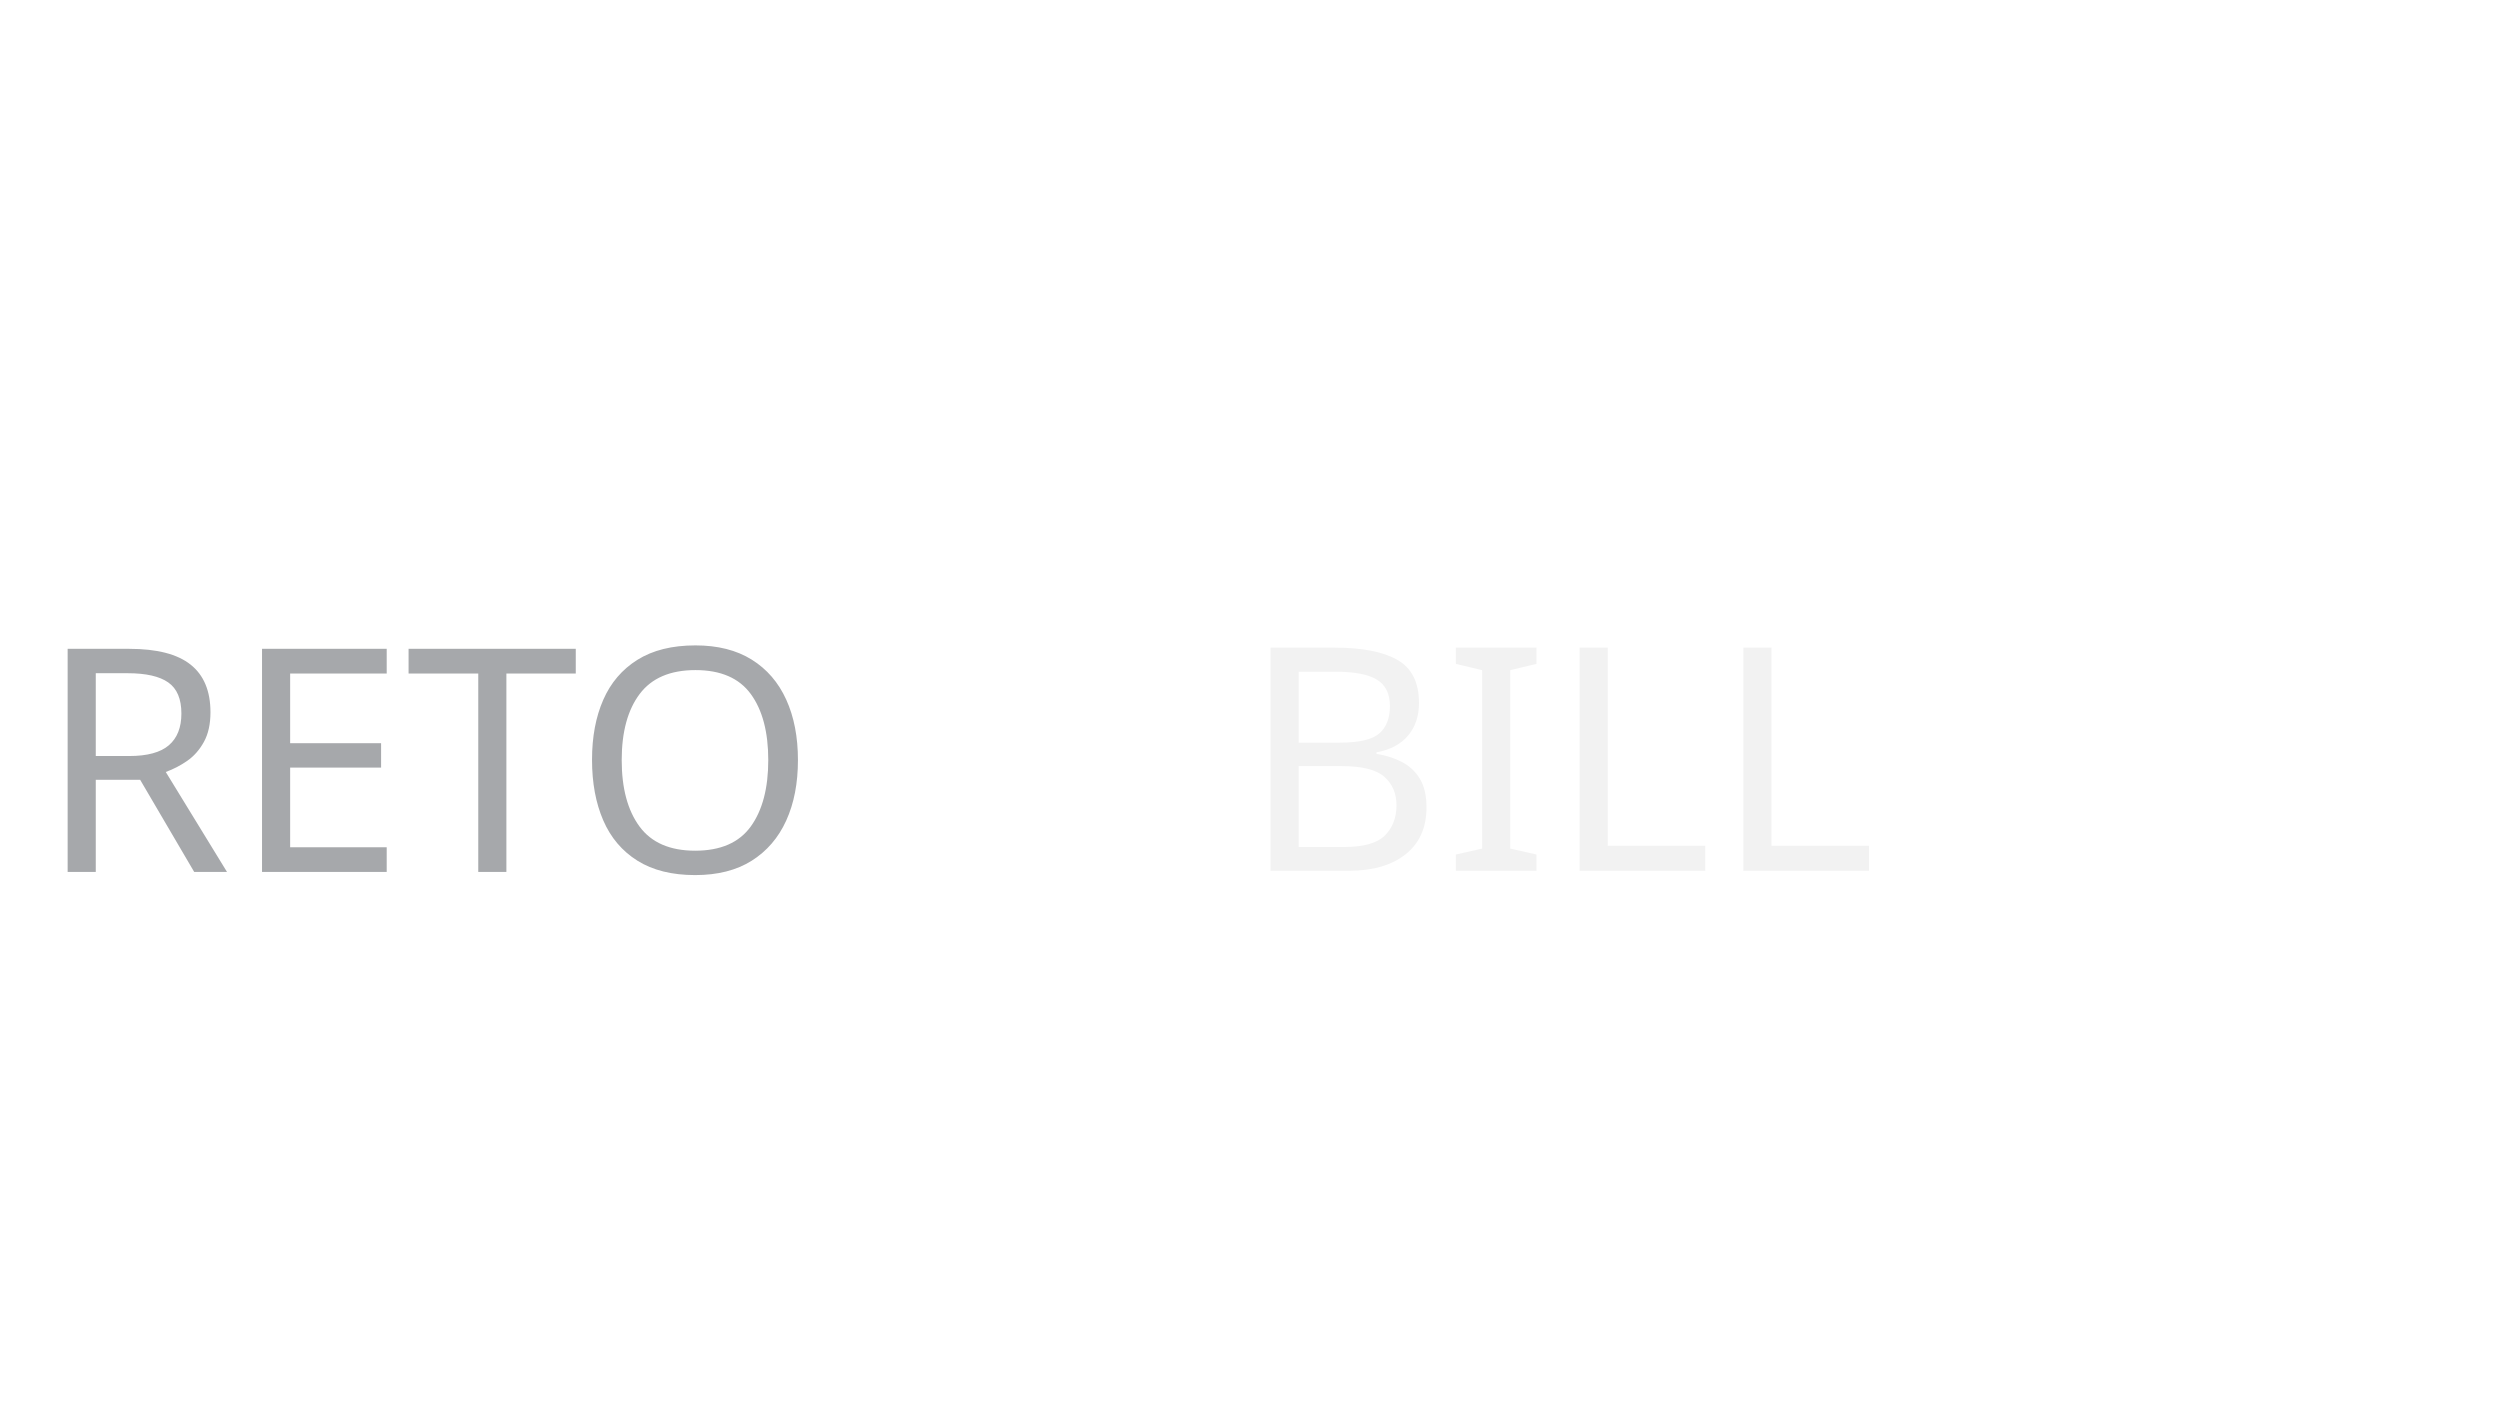
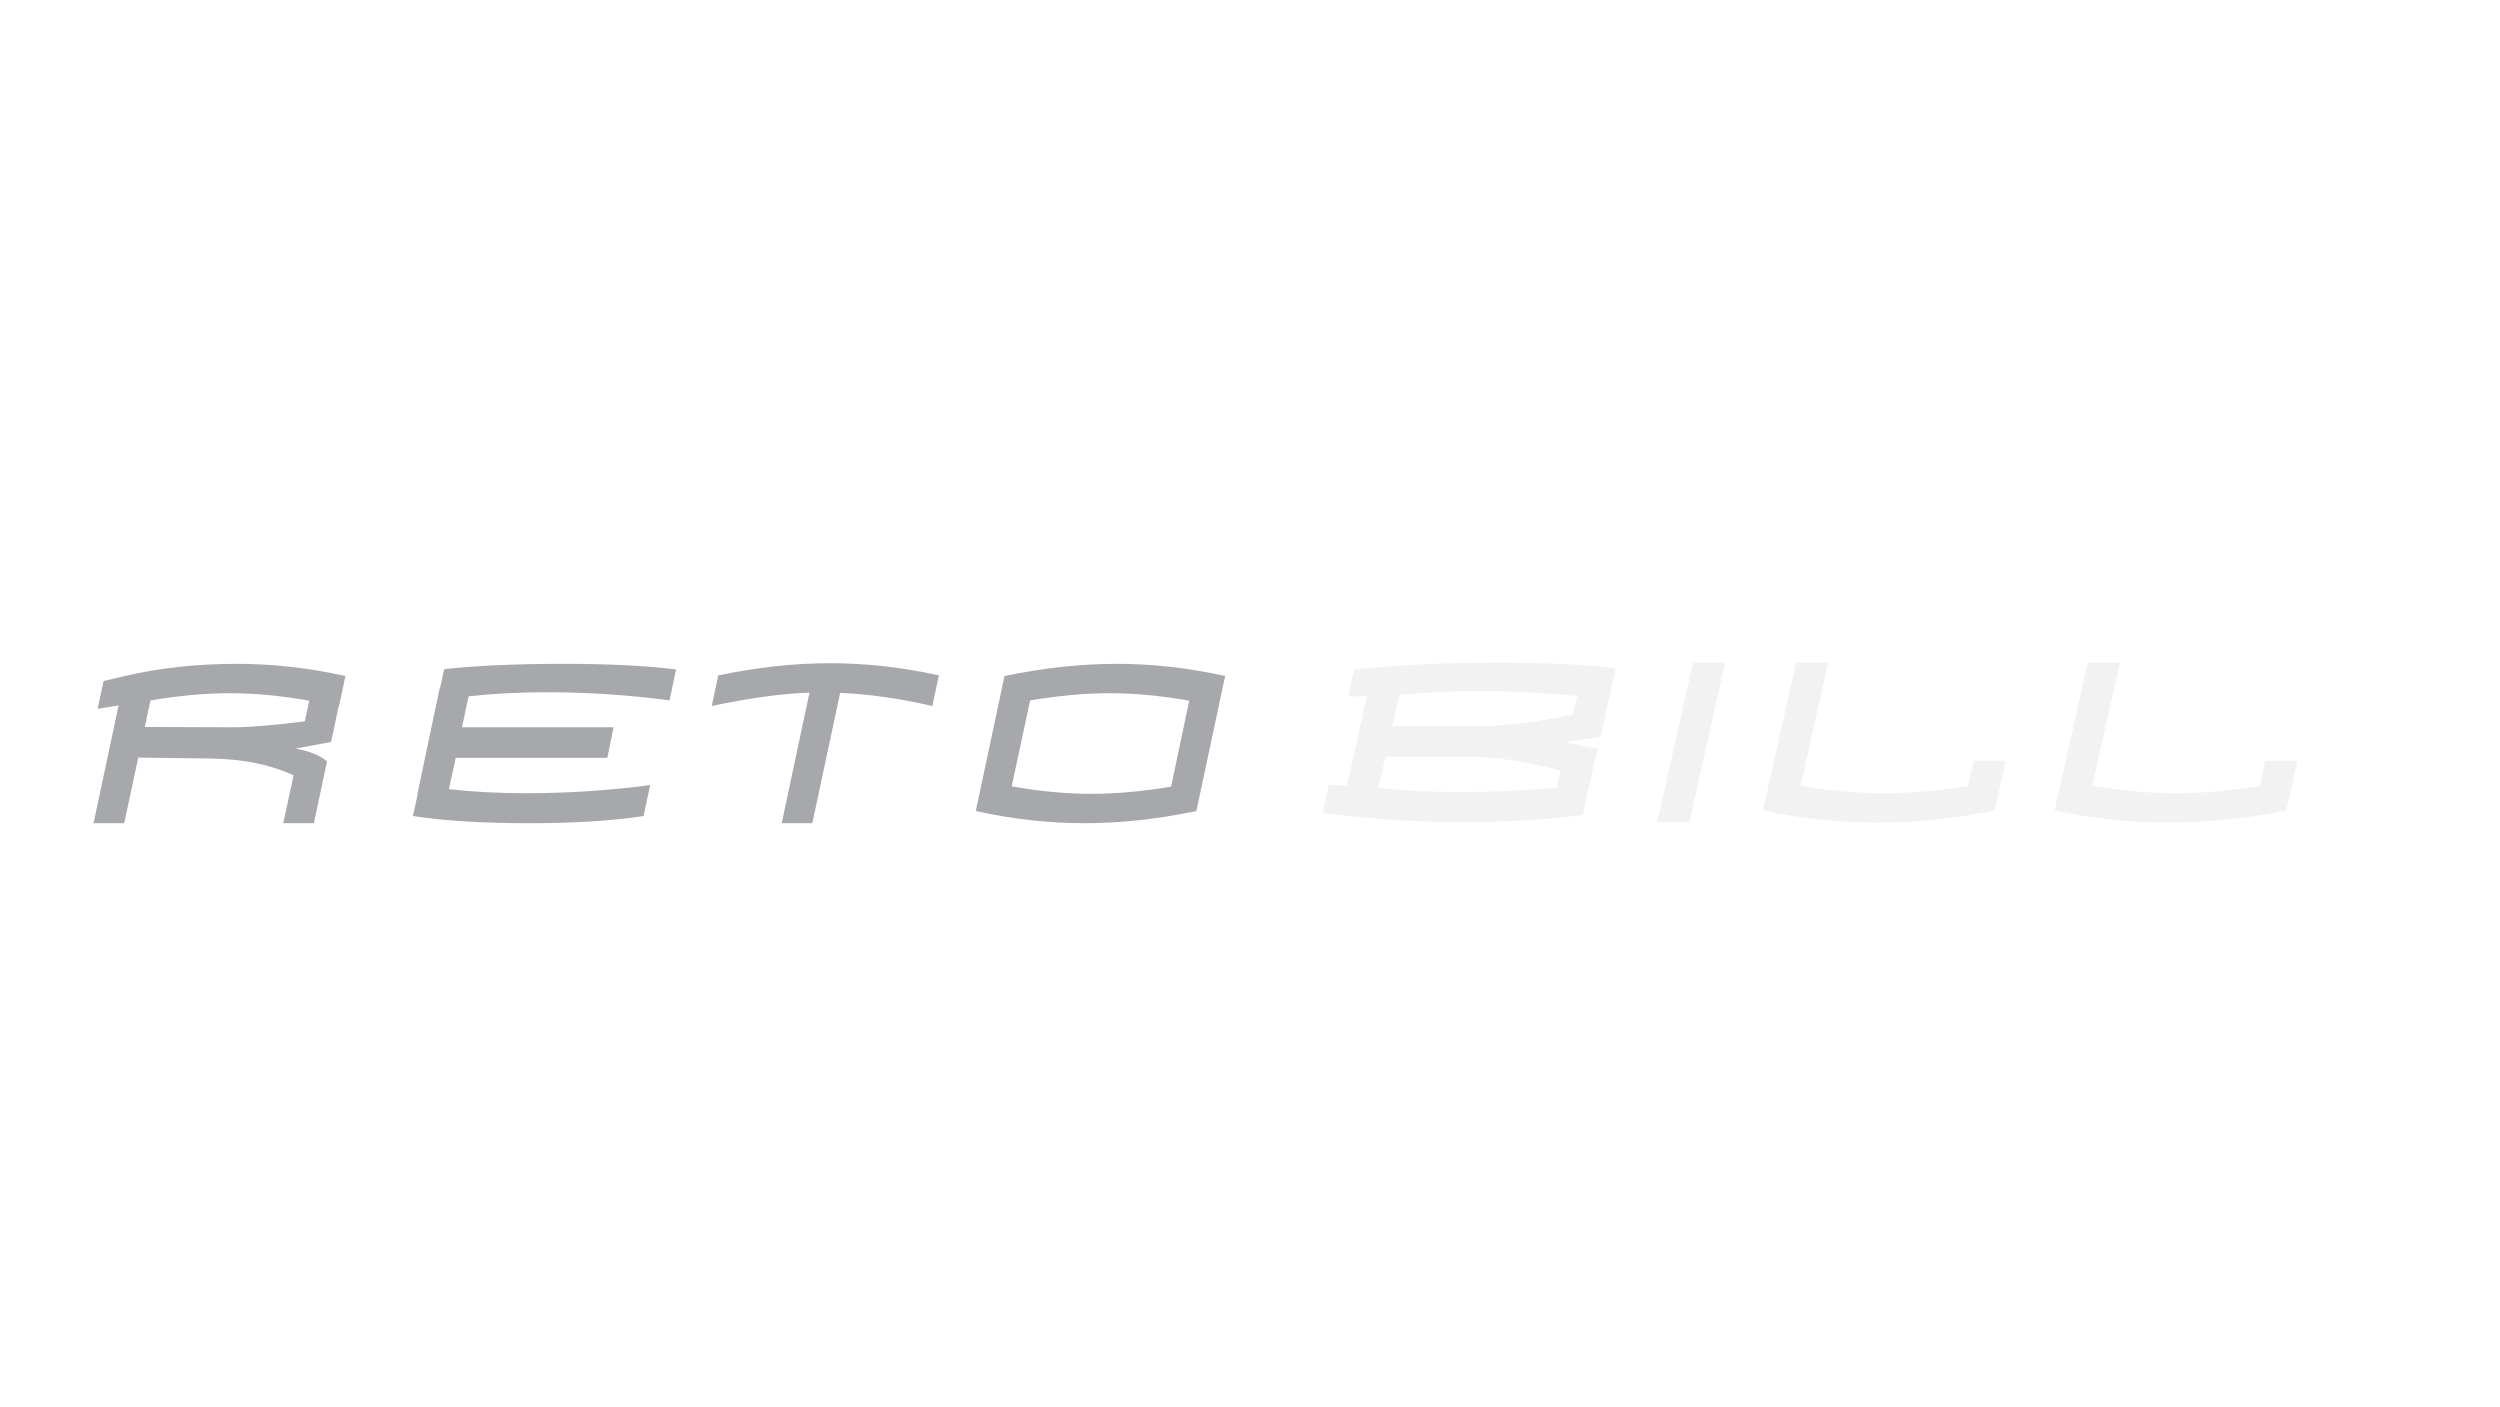
<svg xmlns="http://www.w3.org/2000/svg" width="100%" height="100%" viewBox="0 0 1536 864" version="1.1" xml:space="preserve" style="fill-rule:evenodd;clip-rule:evenodd;stroke-linejoin:round;stroke-miterlimit:2;">
  <g transform="matrix(1,0,0,1,-48,444)">
-     <g transform="matrix(192,0,0,192,783.2531,91.73231)">
-         </g>
-     <text x="70.933px" y="91.732px" style="font-family:'Homoarakhn';font-size:192px;fill:rgb(166,168,171);">RETO</text>
+     <path d="M229.717,15.892C238.293,17.556 244.693,20.18 248.917,23.764L240.853,61.78L222.037,61.78L228.373,32.404C214.165,25.748 197.141,22.292 177.301,22.036L132.949,21.46L124.309,61.78L105.493,61.78L120.853,-10.604L107.989,-8.492L111.637,-25.58L124.693,-28.652C145.941,-33.644 168.917,-36.14 193.621,-36.14C215.637,-36.14 237.845,-33.644 260.245,-28.652L256.213,-9.836L256.021,-9.836L251.413,11.86L229.717,15.892ZM136.981,2.644L190.357,2.836C201.365,2.836 216.341,1.62 235.285,-0.812L237.973,-13.484C220.949,-16.556 204.629,-18.092 189.013,-18.092C174.421,-18.092 158.229,-16.62 140.437,-13.676L136.981,2.644Z" style="fill:rgb(166,168,171);fill-rule:nonzero;" />
+     <path d="M318.229,-21.548L318.421,-21.548L320.917,-32.876C340.629,-35.052 365.077,-36.14 394.261,-36.14C422.165,-36.14 445.205,-34.988 463.381,-32.684L459.349,-13.676C434.645,-17.004 409.557,-18.668 384.085,-18.668C366.677,-18.668 350.613,-17.836 335.893,-16.172L331.861,2.836L424.981,2.836L421.141,21.652L328.021,21.652L323.797,40.852C338.261,42.516 354.133,43.348 371.413,43.348C396.885,43.348 422.229,41.684 447.445,38.356L443.413,57.364C424.213,60.308 400.853,61.78 373.333,61.78C344.533,61.78 320.661,60.308 301.717,57.364L304.597,44.116L304.405,44.116L318.229,-21.548Z" style="fill:rgb(166,168,171);fill-rule:nonzero;" />
+     <path d="M489.301,-29.036C513.109,-34.028 536.021,-36.524 558.037,-36.524C580.053,-36.524 602.325,-34.028 624.853,-29.036L620.821,-10.22C600.981,-14.828 582.101,-17.516 564.181,-18.284L547.093,61.78L528.277,61.78L545.365,-18.476C528.085,-17.836 508.053,-15.084 485.269,-10.22L489.301,-29.036Z" style="fill:rgb(166,168,171);fill-rule:nonzero;" />
+     <path d="M767.509,39.316L778.645,-13.484C761.621,-16.556 745.237,-18.092 729.493,-18.092C714.901,-18.092 698.709,-16.62 680.917,-13.676L669.589,39.124C686.741,42.196 703.189,43.732 718.933,43.732C733.525,43.732 749.717,42.26 767.509,39.316ZM783.061,54.292C759.253,59.284 736.341,61.78 714.325,61.78C692.309,61.78 670.037,59.284 647.509,54.292L665.173,-28.652C689.109,-33.644 712.085,-36.14 734.101,-36.14C756.117,-36.14 778.325,-33.644 800.725,-28.652L783.061,54.292Z" style="fill:rgb(166,168,171);fill-rule:nonzero;" />
  </g>
  <g transform="matrix(1,0,0,1,-23,181)">
-     <g transform="matrix(192,0,0,192,1373.288,354)">
-         </g>
-     <text x="785px" y="354px" style="font-family:'Homoarakhn';font-size:192px;fill:rgb(242,242,242);">BILL</text>
+     <path d="M981.762,292.368C959.72,286.736 941.442,283.92 926.926,283.92L874.309,283.92L869.874,303.12C885.061,304.784 901.726,305.616 919.87,305.616C939.896,305.616 959.787,304.72 979.544,302.928L981.762,292.368ZM862.818,246.864L851.326,246.864L854.955,230.352C881.701,227.536 911.067,226.128 943.054,226.128C972.354,226.128 996.546,227.28 1015.63,229.584L1006.357,271.632L984.181,275.088L1004.542,278.928L995.47,319.632C975.31,322.576 950.782,324.048 921.886,324.048C890.437,324.048 861.742,322.128 835.803,318.288L839.432,301.2L850.52,301.584L862.818,246.864ZM930.958,265.104C947.221,265.104 966.709,262.736 989.422,258L992.043,246.672C971.614,244.624 951.723,243.6 932.37,243.6C914.494,243.6 897.963,244.368 882.776,245.904L878.341,265.104L930.958,265.104Z" style="fill:rgb(242,242,242);fill-rule:nonzero;" />
+     <path d="M1063.208,226.128L1082.965,226.128L1060.99,324.048L1041.234,324.048L1063.208,226.128Z" style="fill:rgb(242,242,242);fill-rule:nonzero;" />
+     <path d="M1235.576,286.416L1255.333,286.416L1248.478,316.944C1223.48,321.936 1199.422,324.432 1176.306,324.432C1153.189,324.432 1129.803,321.936 1106.149,316.944L1126.51,226.128L1146.267,226.128L1129.333,301.776C1147.477,304.848 1164.747,306.384 1181.144,306.384C1196.466,306.384 1213.467,304.912 1232.149,301.968L1235.576,286.416Z" style="fill:rgb(242,242,242);fill-rule:nonzero;" />
+     <path d="M1414.798,286.416L1434.555,286.416L1427.701,316.944C1402.702,321.936 1378.645,324.432 1355.528,324.432C1332.411,324.432 1309.026,321.936 1285.371,316.944L1305.733,226.128L1325.49,226.128L1308.555,301.776C1326.699,304.848 1343.97,306.384 1360.366,306.384C1375.688,306.384 1392.69,304.912 1411.371,301.968L1414.798,286.416Z" style="fill:rgb(242,242,242);fill-rule:nonzero;" />
  </g>
</svg>
